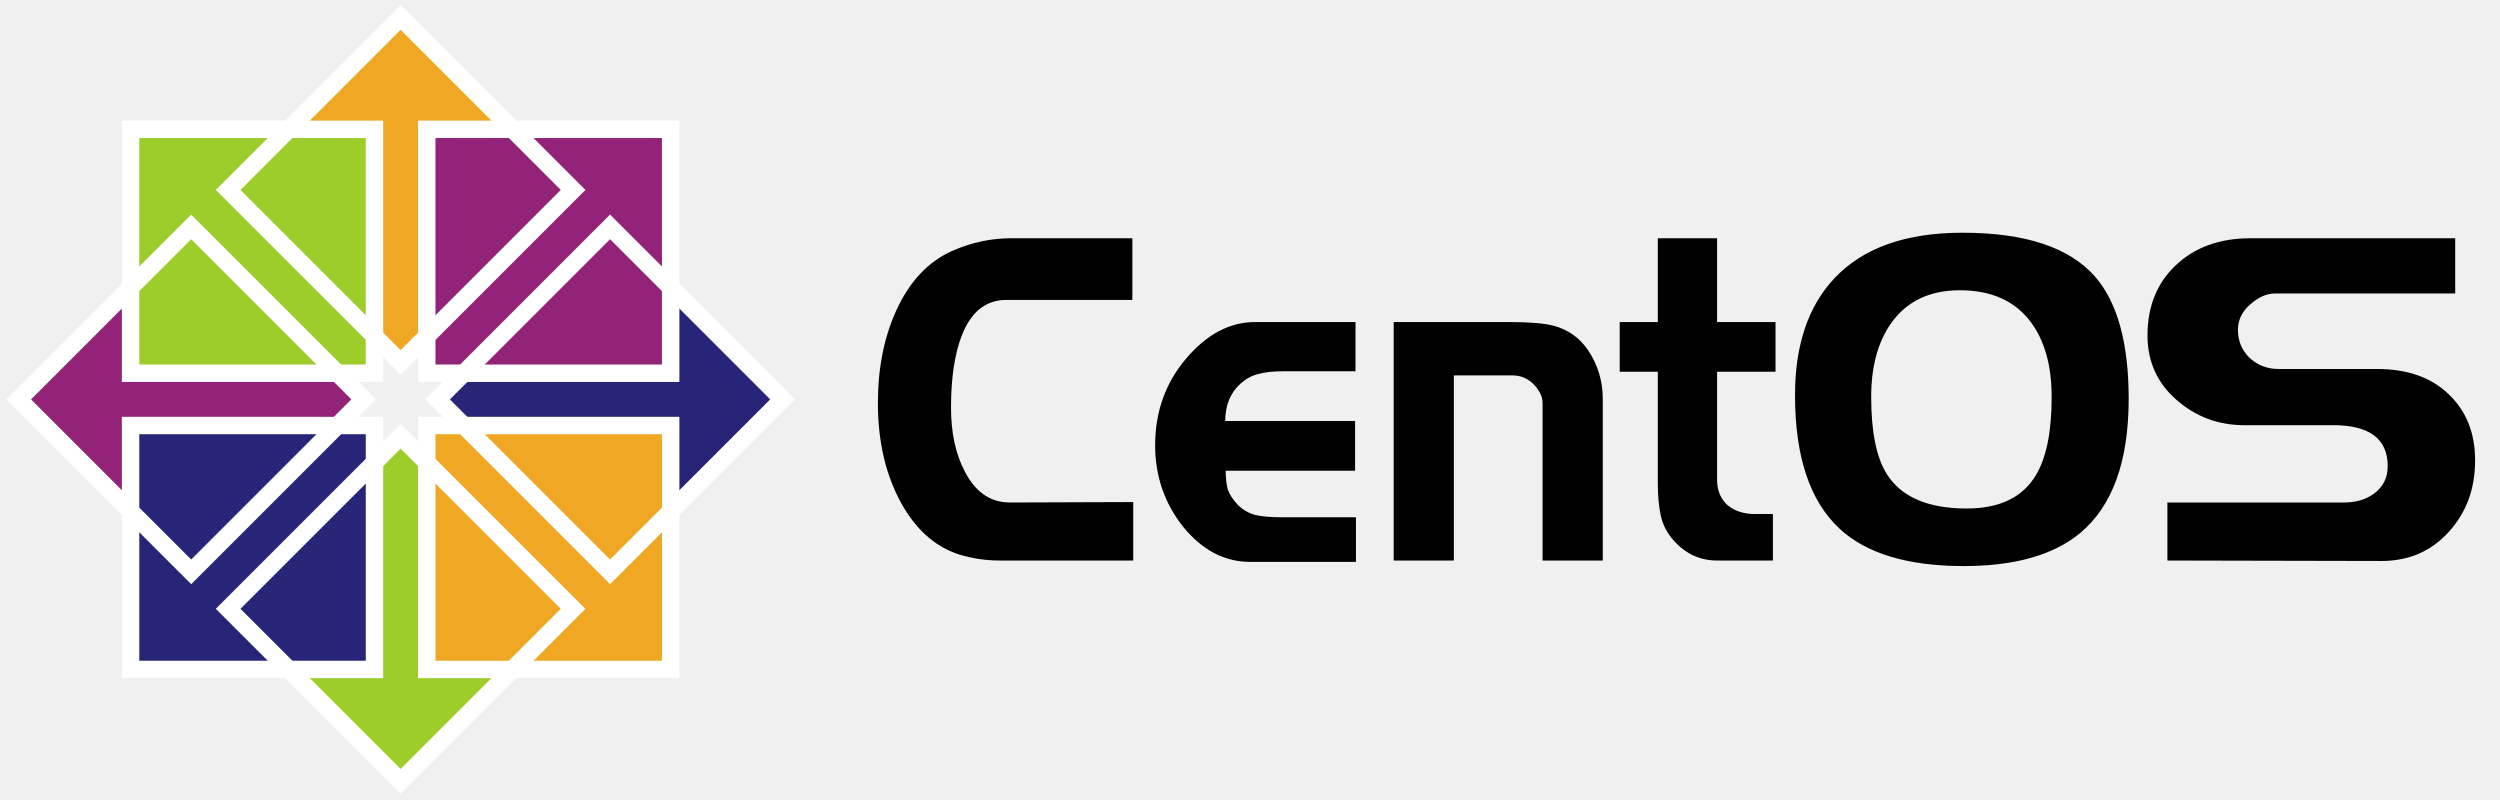
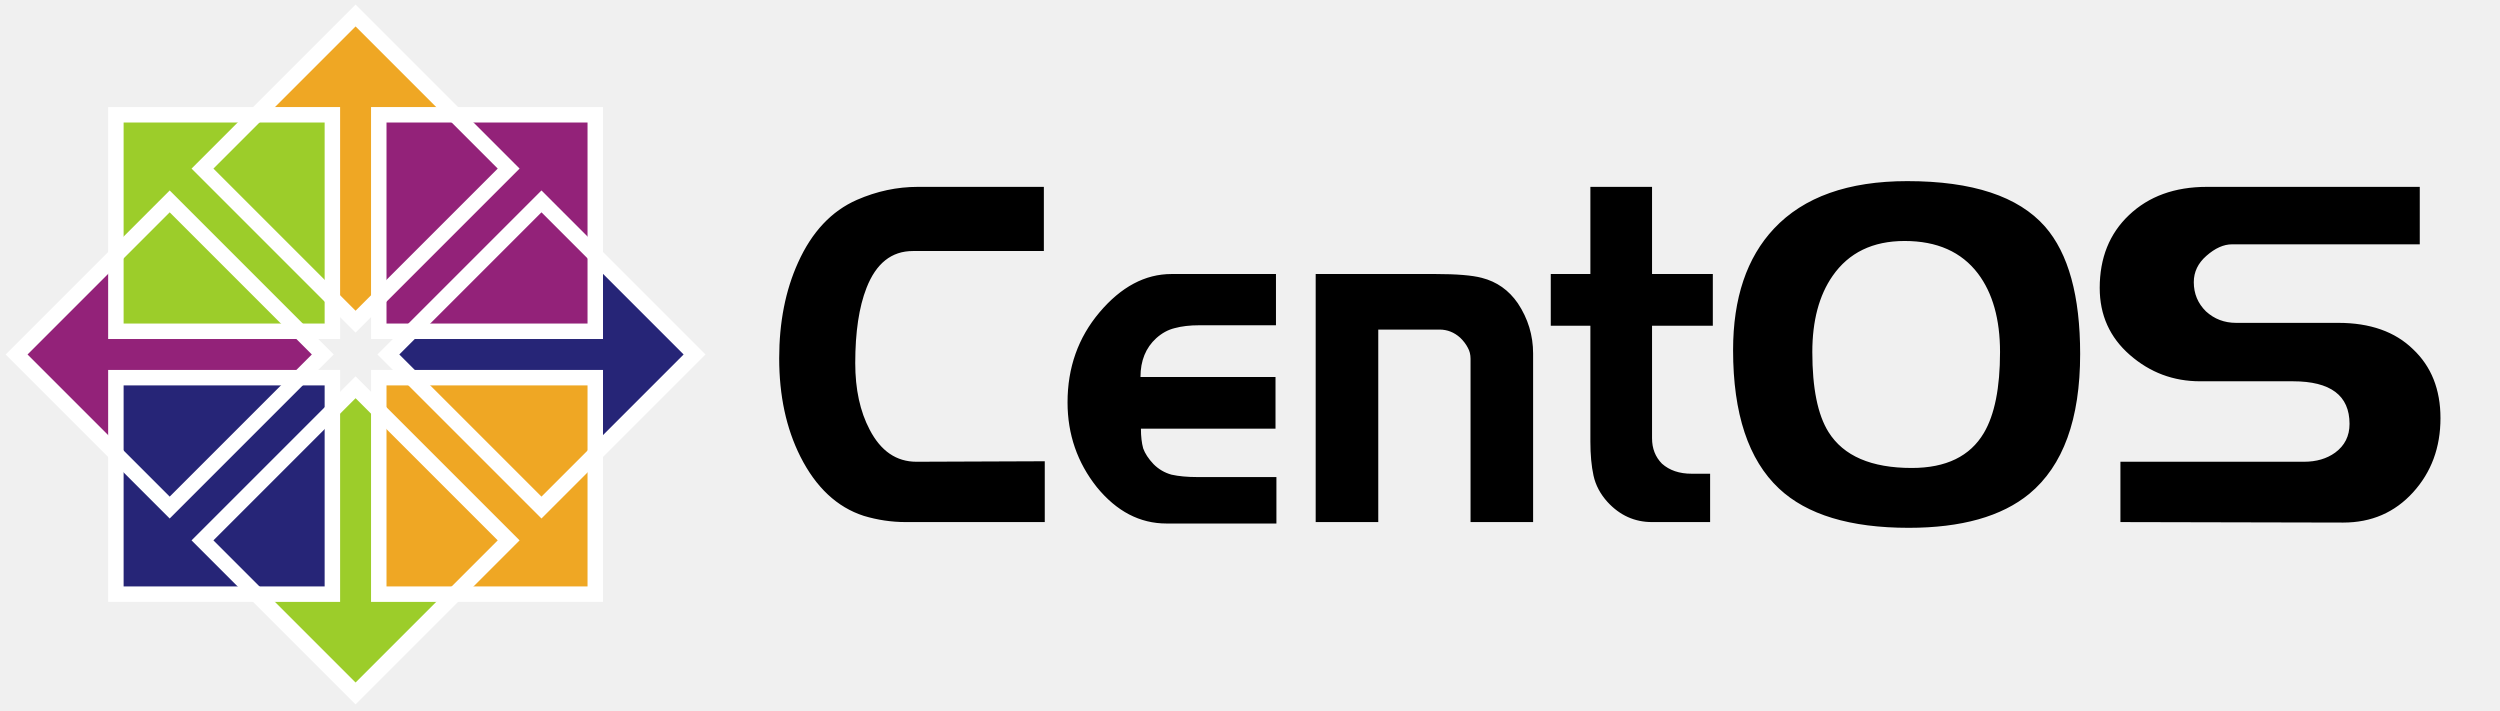
- <svg xmlns="http://www.w3.org/2000/svg" width="150" height="48" id="svg2897" version="1.0">
+ <svg xmlns="http://www.w3.org/2000/svg" width="169.002" height="48" id="svg2897" version="1.0">
  <defs id="defs2899">
    <clipPath clipPathUnits="userSpaceOnUse" id="clipPath4429">
      <g transform="matrix(0.9947658,0,0,1,1.786099,0)" id="g4431">
        <path style="fill:#efa724;fill-opacity:1;fill-rule:evenodd;stroke:none;stroke-width:30;stroke-linecap:round;stroke-linejoin:round;marker:none;marker-start:none;marker-mid:none;marker-end:none;stroke-miterlimit:4;stroke-dasharray:none;stroke-dashoffset:0;stroke-opacity:1;visibility:visible;display:inline;overflow:visible" d="M 322.541,2800.938 L 318.106,2806.667 L 313.671,2800.938 L 313.671,2757.795 L 294.732,2757.795 L 318.106,2732.258 L 341.238,2757.795 L 322.541,2757.795 L 322.541,2800.938 z" id="path4433" />
      </g>
    </clipPath>
+     <clipPath clipPathUnits="userSpaceOnUse" id="clipPath5267">
+       <path style="font-size:72.705px;font-style:normal;font-variant:normal;font-weight:200;font-stretch:normal;text-align:start;line-height:125%;writing-mode:lr-tb;text-anchor:start;fill:#75507b;fill-opacity:1;stroke:none;stroke-width:2.48;stroke-linecap:butt;stroke-linejoin:miter;stroke-miterlimit:4;stroke-dasharray:none;stroke-opacity:1;display:inline;font-family:Denmark;-inkscape-font-specification:Denmark Ultra-Light" clip-path="none" d="M -845.059,523.743 L -850.848,523.743 C -851.435,523.743 -852.015,523.657 -852.59,523.484 C -853.701,523.126 -854.582,522.302 -855.231,521.013 C -855.818,519.844 -856.111,518.482 -856.111,516.928 C -856.111,515.427 -855.849,514.098 -855.325,512.942 C -854.75,511.667 -853.932,510.797 -852.871,510.332 C -852.047,509.973 -851.204,509.794 -850.342,509.794 L -845.097,509.794 L -845.097,512.464 L -850.548,512.464 C -851.435,512.464 -852.078,512.976 -852.477,513.999 C -852.79,514.796 -852.946,515.839 -852.946,517.127 C -852.946,518.217 -852.746,519.14 -852.346,519.897 C -851.884,520.787 -851.235,521.232 -850.398,521.232 L -845.059,521.213 L -845.059,523.743 M -835.419,523.803 L -839.99,523.803 C -841.102,523.803 -842.069,523.298 -842.894,522.289 C -843.705,521.266 -844.111,520.09 -844.111,518.761 C -844.111,517.313 -843.668,516.065 -842.781,515.015 C -841.882,513.952 -840.883,513.421 -839.784,513.421 L -835.438,513.421 L -835.438,515.553 L -838.623,515.553 C -839.022,515.553 -839.366,515.593 -839.653,515.673 C -839.928,515.739 -840.184,515.879 -840.421,516.091 C -840.858,516.49 -841.077,517.028 -841.077,517.705 L -835.457,517.705 L -835.457,519.857 L -841.058,519.857 C -841.058,520.176 -841.027,520.449 -840.964,520.675 C -840.889,520.887 -840.746,521.106 -840.533,521.332 C -840.321,521.545 -840.071,521.691 -839.784,521.771 C -839.484,521.837 -839.122,521.87 -838.698,521.87 L -835.419,521.87 L -835.419,523.803 M -824.737,523.743 L -827.341,523.743 L -827.341,516.948 C -827.341,516.775 -827.379,516.623 -827.454,516.49 C -827.528,516.344 -827.635,516.204 -827.772,516.071 C -828.022,515.845 -828.309,515.732 -828.634,515.732 L -831.181,515.732 L -831.181,523.743 L -833.785,523.743 L -833.785,513.421 L -828.802,513.421 C -827.916,513.421 -827.272,513.474 -826.873,513.58 C -826.248,513.74 -825.749,514.092 -825.374,514.636 C -824.95,515.274 -824.737,515.972 -824.737,516.729 L -824.737,523.743 M -817.259,515.573 L -819.788,515.573 L -819.788,520.256 C -819.788,520.681 -819.651,521.033 -819.376,521.312 C -819.064,521.591 -818.652,521.731 -818.14,521.731 L -817.372,521.731 L -817.372,523.743 L -819.788,523.743 C -820.512,523.743 -821.13,523.464 -821.642,522.906 C -821.942,522.574 -822.136,522.209 -822.223,521.81 C -822.311,521.412 -822.354,520.94 -822.354,520.396 L -822.354,515.573 L -824.003,515.573 L -824.003,513.421 L -822.354,513.421 L -822.354,509.794 L -819.788,509.794 L -819.788,513.421 L -817.259,513.421 L -817.259,515.573 M -801.973,516.749 C -801.973,519.459 -802.678,521.399 -804.09,522.568 C -805.238,523.511 -806.912,523.983 -809.11,523.983 C -811.545,523.983 -813.343,523.438 -814.505,522.348 C -815.778,521.153 -816.415,519.233 -816.415,516.589 C -816.415,514.424 -815.847,512.737 -814.711,511.528 C -813.474,510.212 -811.626,509.555 -809.166,509.555 C -806.456,509.555 -804.545,510.186 -803.434,511.448 C -802.46,512.564 -801.973,514.331 -801.973,516.749 M -805.307,516.669 C -805.307,515.301 -805.613,514.211 -806.225,513.401 C -806.912,512.497 -807.93,512.046 -809.278,512.046 C -810.602,512.046 -811.601,512.531 -812.275,513.5 C -812.837,514.311 -813.118,515.367 -813.118,516.669 C -813.118,518.17 -812.894,519.28 -812.444,519.997 C -811.82,520.993 -810.665,521.492 -808.979,521.492 C -807.555,521.492 -806.556,521.007 -805.981,520.037 C -805.532,519.28 -805.307,518.157 -805.307,516.669 M -786.979,519.419 C -786.979,520.641 -787.359,521.671 -788.121,522.508 C -788.883,523.345 -789.851,523.763 -791.025,523.763 L -800.297,523.743 L -800.297,521.232 L -792.654,521.232 C -792.142,521.232 -791.712,521.106 -791.362,520.854 C -790.962,520.562 -790.762,520.163 -790.762,519.658 C -790.762,518.476 -791.549,517.885 -793.123,517.885 L -796.981,517.885 C -798.093,517.885 -799.067,517.519 -799.904,516.789 C -800.74,516.058 -801.159,515.128 -801.159,513.999 C -801.159,512.75 -800.753,511.74 -799.941,510.97 C -799.117,510.186 -798.037,509.794 -796.701,509.794 L -787.84,509.794 L -787.84,512.185 L -795.652,512.185 C -796.001,512.185 -796.357,512.345 -796.719,512.664 C -797.069,512.969 -797.244,513.334 -797.244,513.76 C -797.244,514.238 -797.075,514.643 -796.738,514.975 C -796.388,515.294 -795.97,515.453 -795.483,515.453 L -791.231,515.453 C -789.907,515.453 -788.87,515.819 -788.121,516.549 C -787.359,517.267 -786.979,518.223 -786.979,519.419" id="path5269" />
+     </clipPath>
+     <filter id="filter5271">
+       <feGaussianBlur stdDeviation="0.418" id="feGaussianBlur5273" />
+     </filter>
  </defs>
  <g id="layer1" transform="translate(919.754,-561.0411)">
-     <rect style="opacity:0;fill:#ffffff;fill-opacity:1;fill-rule:nonzero;stroke:none;stroke-width:1;stroke-linecap:round;stroke-linejoin:round;marker:none;marker-start:none;marker-mid:none;marker-end:none;stroke-miterlimit:4;stroke-dasharray:none;stroke-dashoffset:0;stroke-opacity:1;visibility:visible;display:inline;overflow:visible;enable-background:accumulate" id="CENTOSARTWORK" width="150" height="48" x="-919.754" y="561.041" />
+     <rect style="opacity:0;fill:#ffffff;fill-opacity:1;fill-rule:nonzero;stroke:none;stroke-width:1;stroke-linecap:round;stroke-linejoin:round;marker:none;marker-start:none;marker-mid:none;marker-end:none;stroke-miterlimit:4;stroke-dasharray:none;stroke-dashoffset:0;stroke-opacity:1;visibility:visible;display:inline;overflow:visible;enable-background:accumulate" id="CENTOSARTWORK" width="169.002" height="48" x="-919.754" y="561.041" />
    <g id="g2529" transform="matrix(1.386219,0,0,1.386219,319.677,-131.3506)">
      <g transform="matrix(4.7716762e-2,0,0,4.7716744e-2,-887.5594,464.0978)" id="g9335">
        <g id="g13583" transform="matrix(1.180868,0,0,1.180868,586.4208,-1141.372)">
          <g transform="translate(-556.8334,-494.556)" id="g13467">
            <g transform="matrix(0,-3.777077,3.777077,0,-6968.629,3636.305)" id="g13395">
              <g id="g13397" transform="translate(16.27951,-899.1672)">
                <g transform="matrix(1.066666,0,0,1,-26.9356,-4.1328125e-5)" id="g13399">
                  <path style="fill:#932279;fill-opacity:1;fill-rule:evenodd;stroke:none;stroke-width:30;stroke-linecap:round;stroke-linejoin:round;marker:none;marker-start:none;marker-mid:none;marker-end:none;stroke-miterlimit:4;stroke-dasharray:none;stroke-dashoffset:0;stroke-opacity:1;visibility:visible;display:inline;overflow:visible" d="M 323.367,2798.161 L 317.96,2803.962 L 312.554,2798.161 L 312.554,2757.335 L 294.541,2757.335 L 317.96,2732.437 L 340.985,2757.335 L 323.367,2757.335 L 323.367,2798.161 z" id="path13401" />
                </g>
                <g clip-path="url(#clipPath4429)" id="g13405" transform="matrix(1.072279,0,0,1,-28.85079,-4.1328125e-5)" />
              </g>
            </g>
            <g id="g13407" transform="matrix(3.777077,0,0,3.777077,-988.7098,-4824.494)">
              <g transform="translate(16.27951,-899.1672)" id="g13409">
                <g id="g13411" transform="matrix(1.066666,0,0,1,-26.9356,-4.1328125e-5)">
                  <path id="path13413" d="M 323.367,2798.161 L 317.96,2803.962 L 312.554,2798.161 L 312.554,2757.335 L 294.541,2757.335 L 317.96,2732.437 L 340.985,2757.335 L 323.367,2757.335 L 323.367,2798.161 z" style="fill:#efa724;fill-opacity:1;fill-rule:evenodd;stroke:none;stroke-width:30;stroke-linecap:round;stroke-linejoin:round;marker:none;marker-start:none;marker-mid:none;marker-end:none;stroke-miterlimit:4;stroke-dasharray:none;stroke-dashoffset:0;stroke-opacity:1;visibility:visible;display:inline;overflow:visible" />
                </g>
                <g transform="matrix(1.072279,0,0,1,-28.85079,-4.1328125e-5)" id="g13417" clip-path="url(#clipPath4429)" />
              </g>
            </g>
            <g transform="matrix(0,3.777077,-3.777077,0,10868.313,1216.913)" id="g13419">
              <g id="g13421" transform="matrix(1.066666,0,0,1,-26.9356,-4.1328125e-5)">
                <path id="path13423" d="M 323.367,2798.161 L 317.96,2803.962 L 312.554,2798.161 L 312.554,2757.335 L 294.541,2757.335 L 317.96,2732.437 L 340.985,2757.335 L 323.367,2757.335 L 323.367,2798.161 z" style="fill:#262577;fill-opacity:1;fill-rule:evenodd;stroke:none;stroke-width:30;stroke-linecap:round;stroke-linejoin:round;marker:none;marker-start:none;marker-mid:none;marker-end:none;stroke-miterlimit:4;stroke-dasharray:none;stroke-dashoffset:0;stroke-opacity:1;visibility:visible;display:inline;overflow:visible" />
              </g>
              <g transform="matrix(1.072279,0,0,1,-28.85079,-4.1328125e-5)" id="g13427" clip-path="url(#clipPath4429)" />
            </g>
            <g id="g13429" transform="matrix(-3.777077,0,0,-3.777077,1492.17,9616.223)">
              <g transform="translate(16.27951,-899.1672)" id="g13431">
                <g id="g13433" transform="matrix(1.066666,0,0,1,-26.9356,-4.1328125e-5)">
                  <path id="path13435" d="M 323.367,2798.161 L 317.96,2803.962 L 312.554,2798.161 L 312.554,2757.335 L 294.541,2757.335 L 317.96,2732.437 L 340.985,2757.335 L 323.367,2757.335 L 323.367,2798.161 z" style="fill:#9ccd2a;fill-opacity:1;fill-rule:evenodd;stroke:none;stroke-width:30;stroke-linecap:round;stroke-linejoin:round;marker:none;marker-start:none;marker-mid:none;marker-end:none;stroke-miterlimit:4;stroke-dasharray:none;stroke-dashoffset:0;stroke-opacity:1;visibility:visible;display:inline;overflow:visible" />
                </g>
                <g transform="matrix(1.072279,0,0,1,-28.85079,-4.1328125e-5)" id="g13439" clip-path="url(#clipPath4429)" />
              </g>
            </g>
            <g id="g13441" transform="matrix(3.777077,0,0,3.777077,-2493.849,-6445.18)">
              <rect y="2285.789" x="671.984" height="49.606" width="49.606" id="rect13443" style="fill:#9ccd2a;fill-opacity:1;stroke:#ffffff;stroke-width:3.543;stroke-linecap:butt;stroke-linejoin:miter;stroke-miterlimit:4;stroke-dasharray:none;stroke-dashoffset:0;stroke-opacity:1" />
              <rect style="fill:#932279;fill-opacity:1;stroke:#ffffff;stroke-width:3.543;stroke-linecap:butt;stroke-linejoin:miter;stroke-miterlimit:4;stroke-dasharray:none;stroke-dashoffset:0;stroke-opacity:1" id="rect13445" width="49.606" height="49.606" x="732.221" y="2285.789" />
              <rect y="2346.026" x="732.221" height="49.606" width="49.606" id="rect13447" style="fill:#efa724;fill-opacity:1;stroke:#ffffff;stroke-width:3.543;stroke-linecap:butt;stroke-linejoin:miter;stroke-miterlimit:4;stroke-dasharray:none;stroke-dashoffset:0;stroke-opacity:1" />
              <rect style="fill:#262577;fill-opacity:1;stroke:#ffffff;stroke-width:3.543;stroke-linecap:butt;stroke-linejoin:miter;stroke-miterlimit:4;stroke-dasharray:none;stroke-dashoffset:0;stroke-opacity:1" id="rect13449" width="49.606" height="49.606" x="671.984" y="2346.026" />
            </g>
            <rect transform="matrix(0.7071068,-0.7071068,0.7071068,0.7071068,0,0)" style="fill:none;fill-opacity:1;stroke:#ffffff;stroke-width:13.383;stroke-linecap:butt;stroke-linejoin:miter;stroke-miterlimit:4;stroke-dasharray:none;stroke-dashoffset:0;stroke-opacity:1" id="rect13459" width="187.367" height="187.367" x="-1723.575" y="1664.69" />
            <rect transform="matrix(0.7071068,-0.7071068,0.7071068,0.7071068,0,0)" y="1664.69" x="-1496.057" height="187.367" width="187.367" id="rect13461" style="fill:none;fill-opacity:1;stroke:#ffffff;stroke-width:13.383;stroke-linecap:butt;stroke-linejoin:miter;stroke-miterlimit:4;stroke-dasharray:none;stroke-dashoffset:0;stroke-opacity:1" />
            <rect transform="matrix(0.7071068,-0.7071068,0.7071068,0.7071068,0,0)" style="fill:none;fill-opacity:1;stroke:#ffffff;stroke-width:13.383;stroke-linecap:butt;stroke-linejoin:miter;stroke-miterlimit:4;stroke-dasharray:none;stroke-dashoffset:0;stroke-opacity:1" id="rect13463" width="187.367" height="187.367" x="-1496.057" y="1892.207" />
            <rect transform="matrix(0.7071068,-0.7071068,0.7071068,0.7071068,0,0)" y="1892.207" x="-1723.575" height="187.367" width="187.367" id="rect13465" style="fill:none;fill-opacity:1;stroke:#ffffff;stroke-width:13.383;stroke-linecap:butt;stroke-linejoin:miter;stroke-miterlimit:4;stroke-dasharray:none;stroke-dashoffset:0;stroke-opacity:1" />
          </g>
        </g>
      </g>
-       <path id="path3841" d="M -845.059,523.743 L -850.848,523.743 C -851.435,523.743 -852.015,523.657 -852.59,523.484 C -853.701,523.126 -854.582,522.302 -855.231,521.013 C -855.818,519.844 -856.111,518.482 -856.111,516.928 C -856.111,515.427 -855.849,514.098 -855.325,512.942 C -854.75,511.667 -853.932,510.797 -852.871,510.332 C -852.047,509.973 -851.204,509.794 -850.342,509.794 L -845.097,509.794 L -845.097,512.464 L -850.548,512.464 C -851.435,512.464 -852.078,512.976 -852.477,513.999 C -852.79,514.796 -852.946,515.839 -852.946,517.127 C -852.946,518.217 -852.746,519.14 -852.346,519.897 C -851.884,520.787 -851.235,521.232 -850.398,521.232 L -845.059,521.213 L -845.059,523.743 M -835.419,523.803 L -839.99,523.803 C -841.102,523.803 -842.069,523.298 -842.894,522.289 C -843.705,521.266 -844.111,520.09 -844.111,518.761 C -844.111,517.313 -843.668,516.065 -842.781,515.015 C -841.882,513.952 -840.883,513.421 -839.784,513.421 L -835.438,513.421 L -835.438,515.553 L -838.623,515.553 C -839.022,515.553 -839.366,515.593 -839.653,515.673 C -839.928,515.739 -840.184,515.879 -840.421,516.091 C -840.858,516.49 -841.077,517.028 -841.077,517.705 L -835.457,517.705 L -835.457,519.857 L -841.058,519.857 C -841.058,520.176 -841.027,520.449 -840.964,520.674 C -840.889,520.887 -840.746,521.106 -840.533,521.332 C -840.321,521.545 -840.071,521.691 -839.784,521.771 C -839.484,521.837 -839.122,521.87 -838.698,521.87 L -835.419,521.87 L -835.419,523.803 M -824.737,523.743 L -827.341,523.743 L -827.341,516.948 C -827.341,516.775 -827.379,516.623 -827.454,516.49 C -827.528,516.344 -827.635,516.204 -827.772,516.071 C -828.022,515.845 -828.309,515.732 -828.634,515.732 L -831.181,515.732 L -831.181,523.743 L -833.785,523.743 L -833.785,513.421 L -828.802,513.421 C -827.916,513.421 -827.272,513.474 -826.873,513.58 C -826.248,513.74 -825.749,514.092 -825.374,514.636 C -824.95,515.274 -824.737,515.972 -824.737,516.729 L -824.737,523.743 M -817.259,515.573 L -819.788,515.573 L -819.788,520.256 C -819.788,520.681 -819.651,521.033 -819.376,521.312 C -819.064,521.591 -818.652,521.731 -818.14,521.731 L -817.372,521.731 L -817.372,523.743 L -819.788,523.743 C -820.512,523.743 -821.13,523.464 -821.642,522.906 C -821.942,522.574 -822.136,522.209 -822.223,521.81 C -822.311,521.412 -822.354,520.94 -822.354,520.396 L -822.354,515.573 L -824.003,515.573 L -824.003,513.421 L -822.354,513.421 L -822.354,509.794 L -819.788,509.794 L -819.788,513.421 L -817.259,513.421 L -817.259,515.573 M -801.973,516.749 C -801.973,519.459 -802.678,521.399 -804.09,522.568 C -805.238,523.511 -806.912,523.983 -809.11,523.983 C -811.545,523.983 -813.343,523.438 -814.505,522.348 C -815.778,521.153 -816.415,519.233 -816.415,516.589 C -816.415,514.424 -815.847,512.737 -814.711,511.528 C -813.474,510.212 -811.626,509.555 -809.166,509.555 C -806.456,509.555 -804.545,510.186 -803.434,511.448 C -802.46,512.564 -801.973,514.331 -801.973,516.749 M -805.307,516.669 C -805.307,515.301 -805.613,514.211 -806.225,513.401 C -806.912,512.497 -807.93,512.046 -809.278,512.046 C -810.602,512.046 -811.601,512.531 -812.275,513.5 C -812.837,514.311 -813.118,515.367 -813.118,516.669 C -813.118,518.17 -812.894,519.28 -812.444,519.997 C -811.82,520.993 -810.665,521.492 -808.979,521.492 C -807.555,521.492 -806.556,521.007 -805.981,520.037 C -805.532,519.28 -805.307,518.157 -805.307,516.669 M -786.979,519.419 C -786.979,520.641 -787.359,521.671 -788.121,522.508 C -788.883,523.345 -789.851,523.763 -791.025,523.763 L -800.297,523.743 L -800.297,521.232 L -792.654,521.232 C -792.142,521.232 -791.712,521.106 -791.362,520.854 C -790.962,520.562 -790.762,520.163 -790.762,519.658 C -790.762,518.476 -791.549,517.885 -793.123,517.885 L -796.982,517.885 C -798.093,517.885 -799.067,517.519 -799.904,516.789 C -800.74,516.058 -801.159,515.128 -801.159,513.999 C -801.159,512.75 -800.753,511.74 -799.941,510.97 C -799.117,510.186 -798.037,509.794 -796.701,509.794 L -787.84,509.794 L -787.84,512.185 L -795.652,512.185 C -796.001,512.185 -796.357,512.345 -796.719,512.664 C -797.069,512.969 -797.244,513.334 -797.244,513.76 C -797.244,514.238 -797.075,514.643 -796.738,514.975 C -796.388,515.294 -795.97,515.453 -795.483,515.453 L -791.231,515.453 C -789.907,515.453 -788.87,515.819 -788.121,516.549 C -787.359,517.267 -786.979,518.223 -786.979,519.419" clip-path="none" style="font-size:72.705px;font-style:normal;font-variant:normal;font-weight:200;font-stretch:normal;text-align:start;line-height:125%;writing-mode:lr-tb;text-anchor:start;fill:#000000;fill-opacity:1;stroke:none;stroke-width:2.48;stroke-linecap:butt;stroke-linejoin:miter;stroke-miterlimit:4;stroke-dasharray:none;stroke-opacity:1;display:inline;font-family:Denmark;-inkscape-font-specification:Denmark Ultra-Light" />
+       <path id="path3841" d="M -843.16,524.942 L -849.943,524.942 C -850.631,524.942 -851.311,524.841 -851.985,524.639 C -853.287,524.218 -854.319,523.253 -855.08,521.743 C -855.768,520.373 -856.111,518.777 -856.111,516.955 C -856.111,515.196 -855.804,513.639 -855.19,512.285 C -854.516,510.79 -853.558,509.771 -852.314,509.226 C -851.348,508.805 -850.36,508.595 -849.35,508.595 L -843.204,508.595 L -843.204,511.724 L -849.592,511.724 C -850.631,511.724 -851.385,512.324 -851.853,513.523 C -852.219,514.457 -852.402,515.679 -852.402,517.189 C -852.402,518.466 -852.167,519.548 -851.699,520.435 C -851.158,521.478 -850.397,522 -849.416,522 L -843.16,521.976 L -843.16,524.942 M -831.863,525.012 L -837.219,525.012 C -838.522,525.012 -839.656,524.421 -840.622,523.237 C -841.573,522.039 -842.049,520.661 -842.049,519.104 C -842.049,517.407 -841.529,515.944 -840.49,514.714 C -839.436,513.468 -838.266,512.845 -836.978,512.845 L -831.885,512.845 L -831.885,515.344 L -835.617,515.344 C -836.085,515.344 -836.487,515.391 -836.824,515.484 C -837.146,515.562 -837.446,515.726 -837.724,515.975 C -838.236,516.442 -838.492,517.072 -838.492,517.866 L -831.907,517.866 L -831.907,520.388 L -838.47,520.388 C -838.47,520.762 -838.434,521.081 -838.361,521.346 C -838.273,521.595 -838.105,521.852 -837.856,522.116 C -837.607,522.366 -837.314,522.537 -836.978,522.63 C -836.627,522.708 -836.202,522.747 -835.705,522.747 L -831.863,522.747 L -831.863,525.012 M -819.345,524.942 L -822.396,524.942 L -822.396,516.979 C -822.396,516.776 -822.44,516.597 -822.528,516.442 C -822.616,516.27 -822.74,516.107 -822.901,515.951 C -823.194,515.687 -823.53,515.554 -823.911,515.554 L -826.896,515.554 L -826.896,524.942 L -829.948,524.942 L -829.948,512.845 L -824.109,512.845 C -823.069,512.845 -822.316,512.908 -821.847,513.032 C -821.116,513.219 -820.53,513.632 -820.091,514.27 C -819.594,515.017 -819.345,515.835 -819.345,516.722 L -819.345,524.942 M -810.581,515.367 L -813.545,515.367 L -813.545,520.855 C -813.545,521.354 -813.384,521.766 -813.062,522.093 C -812.696,522.42 -812.213,522.584 -811.613,522.584 L -810.713,522.584 L -810.713,524.942 L -813.545,524.942 C -814.394,524.942 -815.118,524.615 -815.718,523.961 C -816.069,523.572 -816.296,523.144 -816.399,522.677 C -816.501,522.21 -816.552,521.657 -816.552,521.019 L -816.552,515.367 L -818.484,515.367 L -818.484,512.845 L -816.552,512.845 L -816.552,508.595 L -813.545,508.595 L -813.545,512.845 L -810.581,512.845 L -810.581,515.367 M -792.668,516.745 C -792.668,519.921 -793.495,522.194 -795.148,523.564 C -796.495,524.67 -798.456,525.222 -801.031,525.222 C -803.885,525.222 -805.992,524.584 -807.353,523.307 C -808.846,521.906 -809.593,519.657 -809.593,516.558 C -809.593,514.021 -808.927,512.044 -807.595,510.627 C -806.146,509.086 -803.98,508.315 -801.097,508.315 C -797.921,508.315 -795.682,509.054 -794.38,510.533 C -793.238,511.841 -792.668,513.912 -792.668,516.745 M -796.575,516.652 C -796.575,515.048 -796.934,513.772 -797.651,512.822 C -798.456,511.763 -799.648,511.234 -801.229,511.234 C -802.78,511.234 -803.951,511.802 -804.741,512.939 C -805.4,513.888 -805.729,515.126 -805.729,516.652 C -805.729,518.411 -805.466,519.711 -804.939,520.552 C -804.207,521.719 -802.853,522.303 -800.878,522.303 C -799.209,522.303 -798.039,521.735 -797.365,520.599 C -796.839,519.711 -796.575,518.396 -796.575,516.652 M -775.096,519.875 C -775.096,521.307 -775.543,522.513 -776.435,523.494 C -777.328,524.475 -778.462,524.966 -779.838,524.966 L -790.704,524.942 L -790.704,522 L -781.748,522 C -781.148,522 -780.643,521.852 -780.233,521.556 C -779.765,521.213 -779.531,520.746 -779.531,520.155 C -779.531,518.769 -780.453,518.076 -782.296,518.076 L -786.819,518.076 C -788.121,518.076 -789.263,517.648 -790.243,516.792 C -791.224,515.936 -791.714,514.846 -791.714,513.523 C -791.714,512.059 -791.238,510.876 -790.287,509.973 C -789.321,509.054 -788.055,508.595 -786.489,508.595 L -776.106,508.595 L -776.106,511.397 L -785.26,511.397 C -785.67,511.397 -786.087,511.584 -786.511,511.958 C -786.921,512.316 -787.126,512.744 -787.126,513.242 C -787.126,513.803 -786.928,514.278 -786.533,514.667 C -786.123,515.041 -785.633,515.227 -785.062,515.227 L -780.079,515.227 C -778.528,515.227 -777.313,515.656 -776.435,516.512 C -775.543,517.352 -775.096,518.473 -775.096,519.875" clip-path="none" style="font-size:72.705px;font-style:normal;font-variant:normal;font-weight:200;font-stretch:normal;text-align:start;line-height:125%;writing-mode:lr-tb;text-anchor:start;fill:#000000;fill-opacity:1;stroke:none;stroke-width:2.48;stroke-linecap:butt;stroke-linejoin:miter;stroke-miterlimit:4;stroke-dasharray:none;stroke-opacity:1;display:inline;font-family:Denmark;-inkscape-font-specification:Denmark Ultra-Light" />
    </g>
  </g>
</svg>
